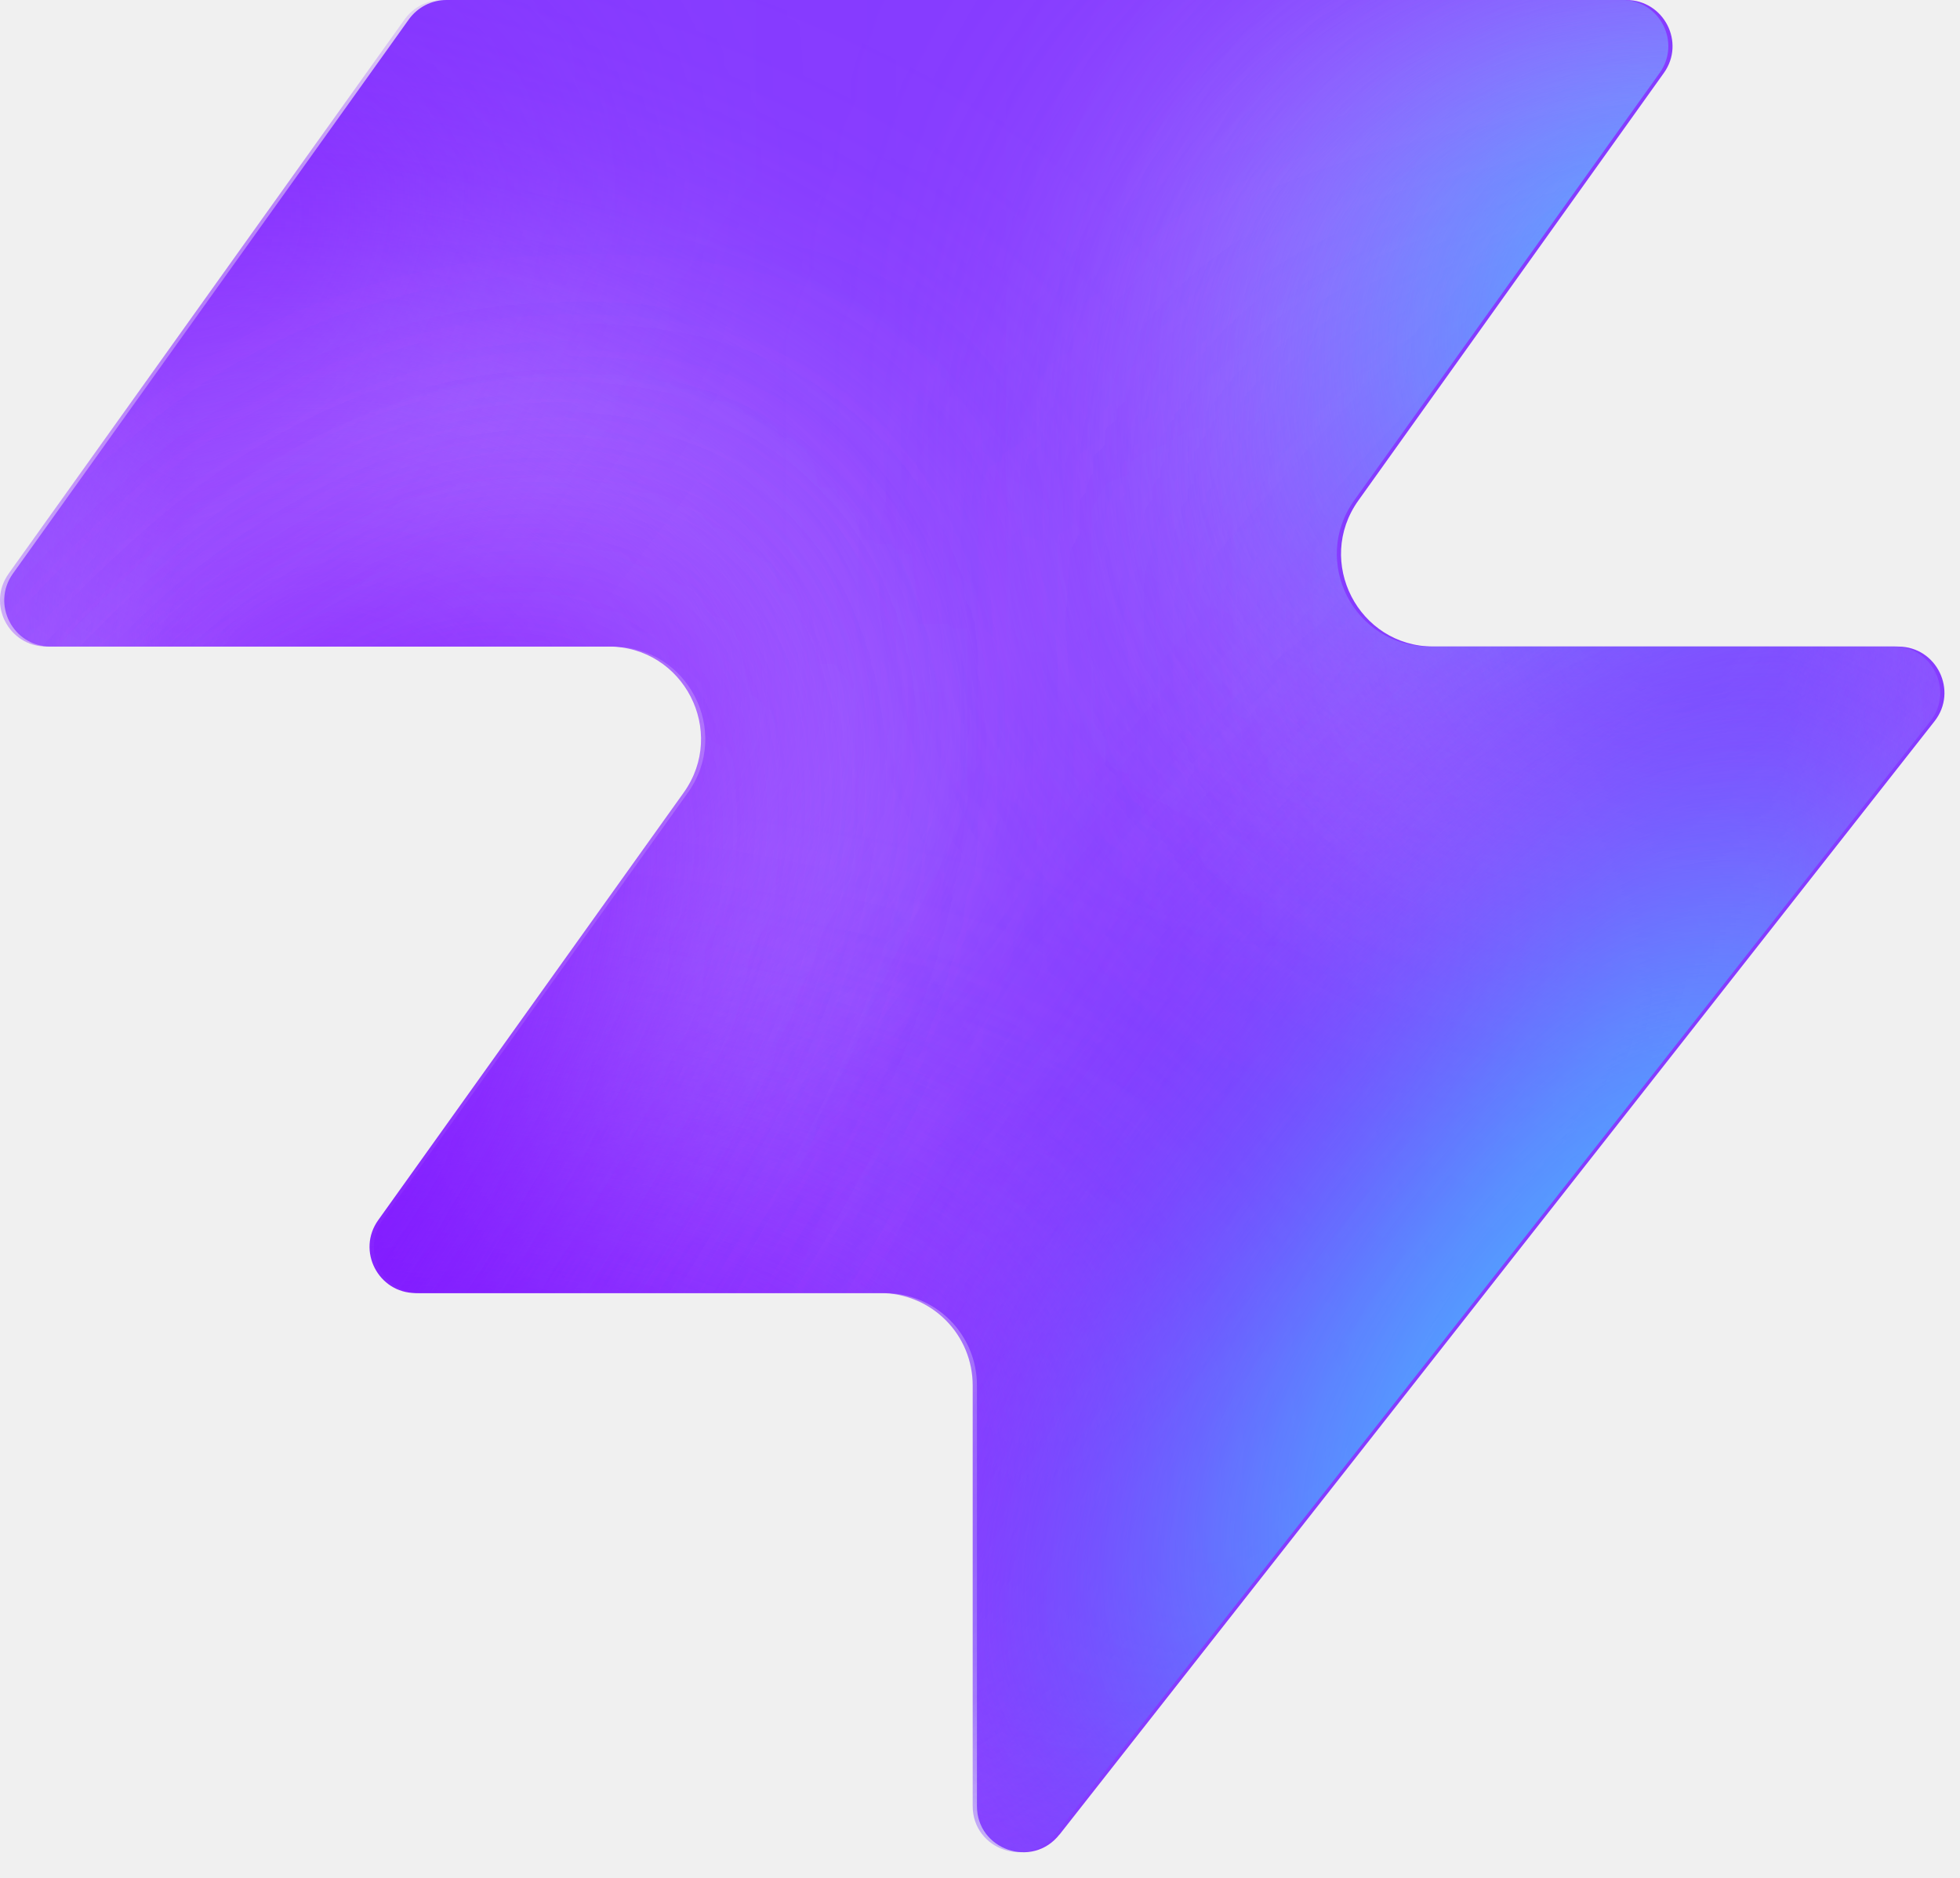
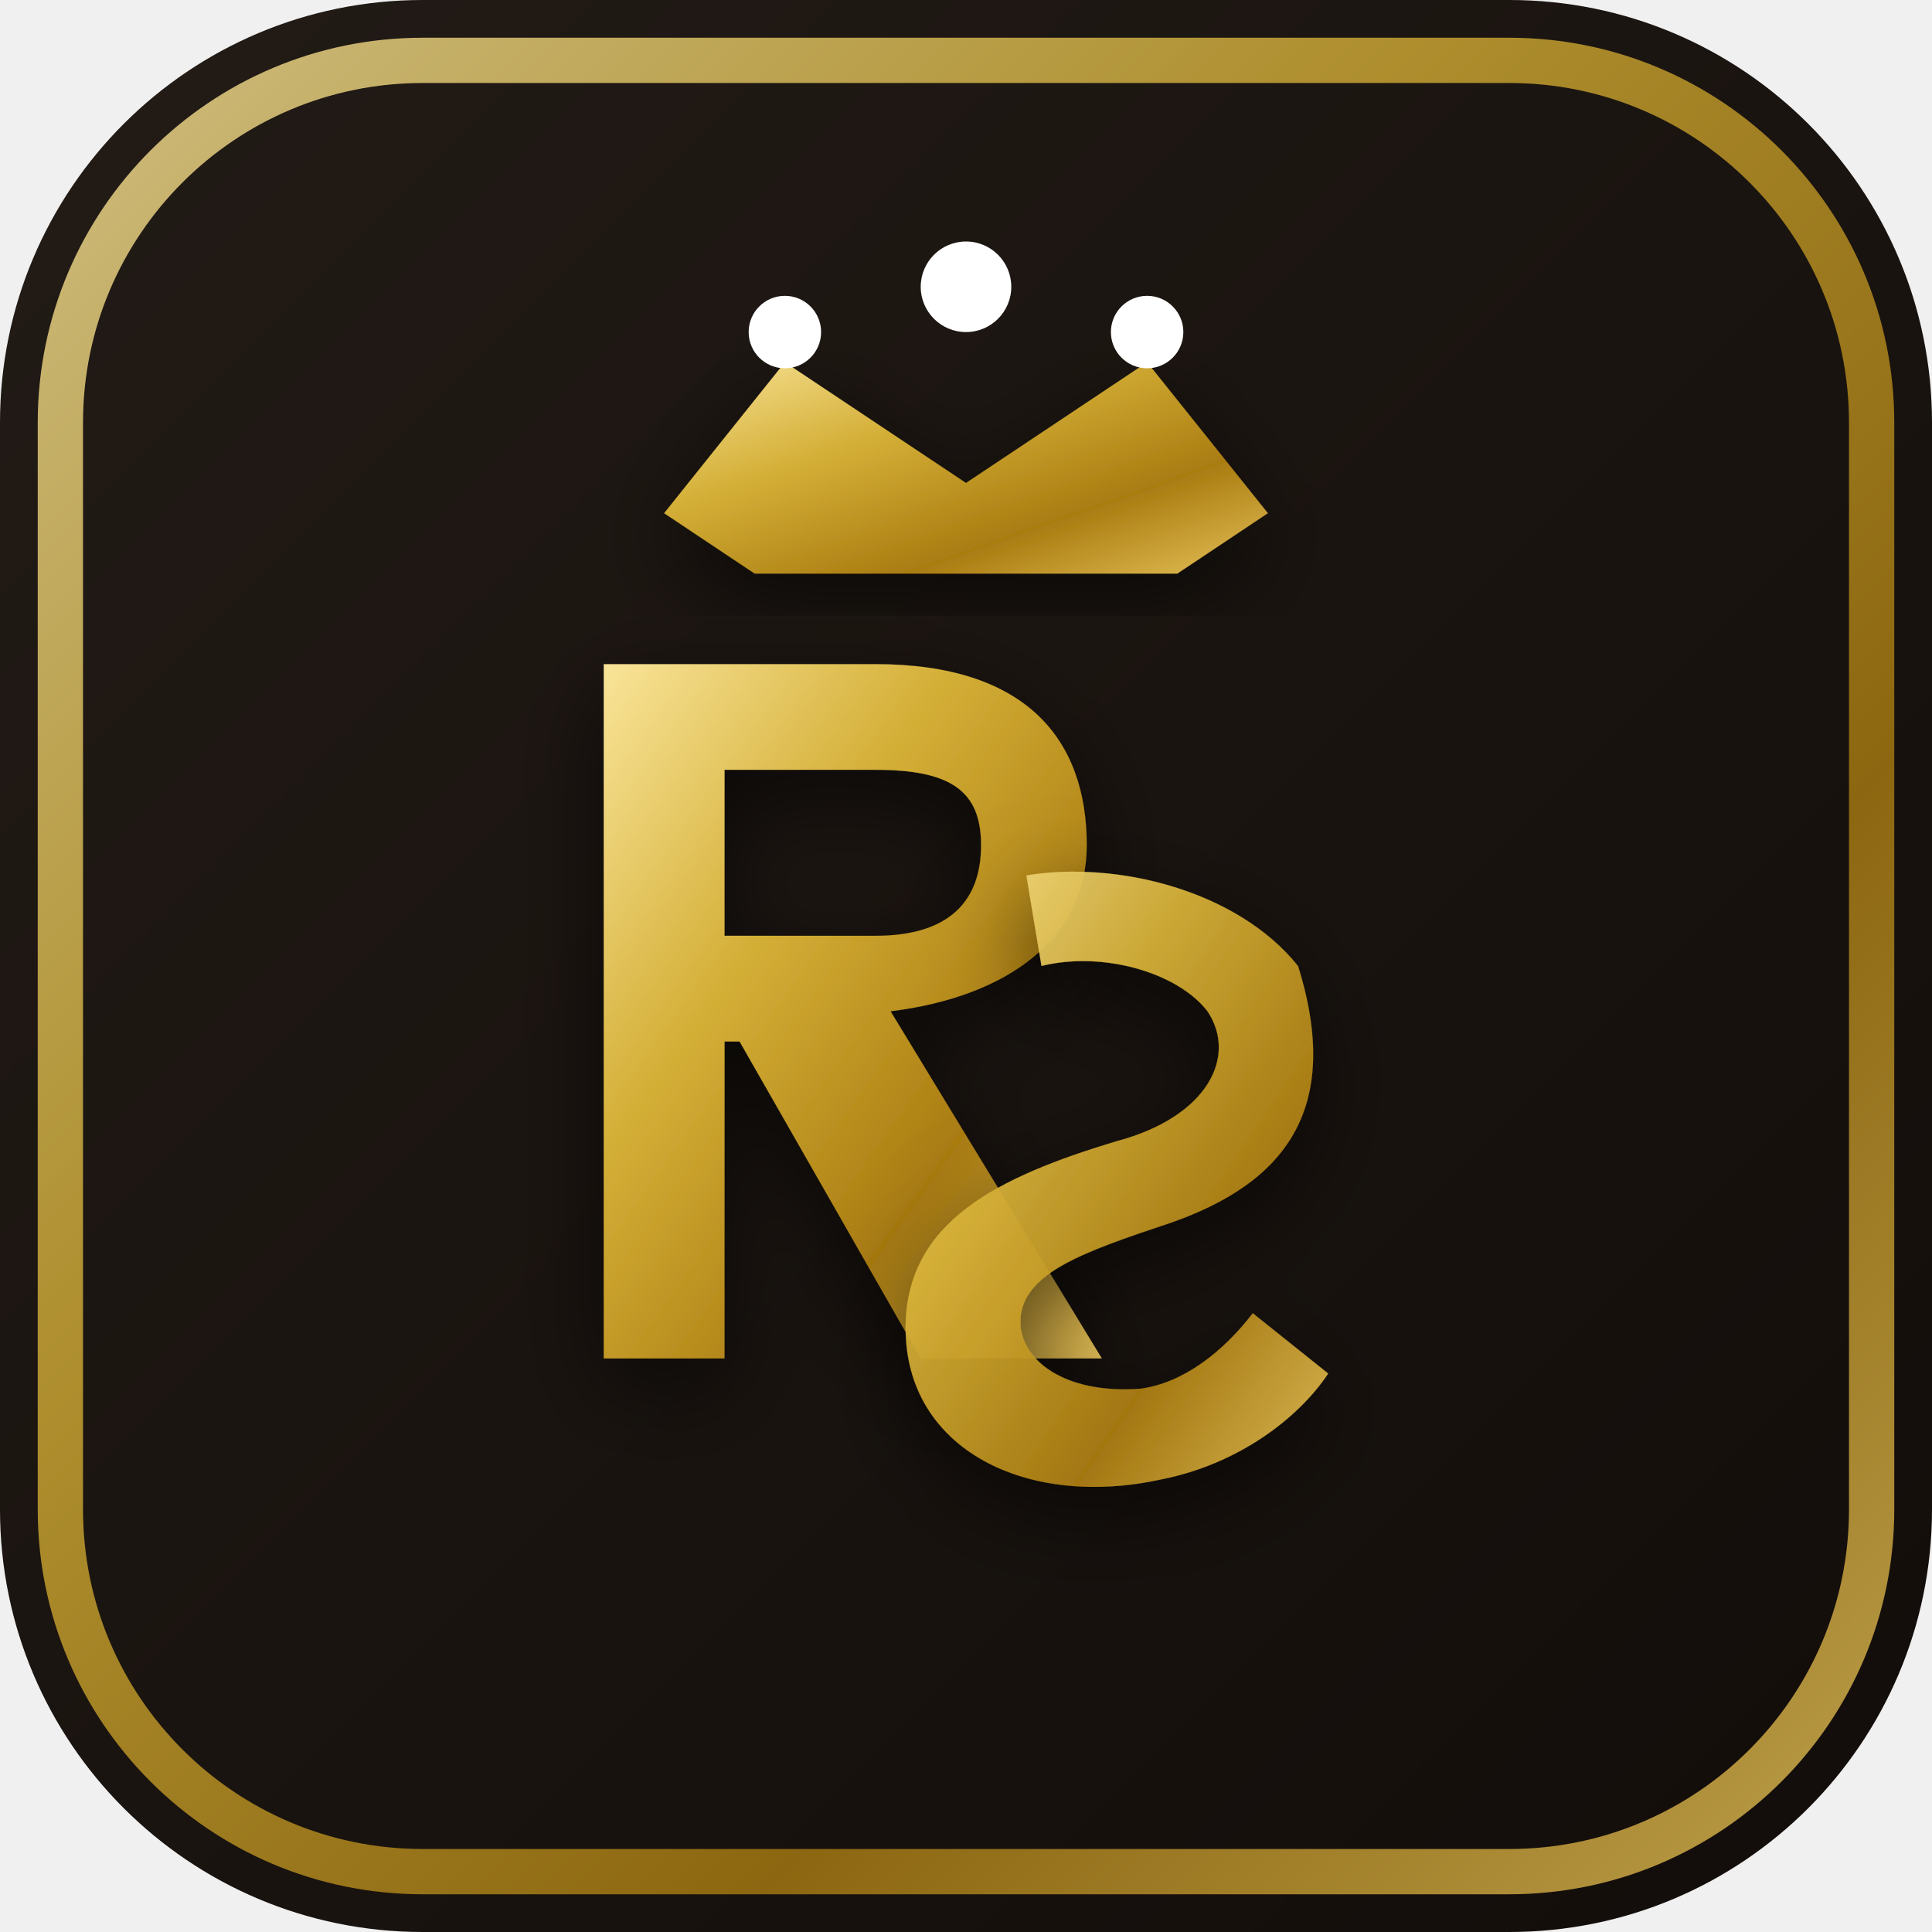
- <svg xmlns="http://www.w3.org/2000/svg" width="48" height="46" fill="none" viewBox="0 0 48 46">
-   <path fill="#863bff" d="M25.946 44.938c-.664.845-2.021.375-2.021-.698V33.937a2.26 2.26 0 0 0-2.262-2.262H10.287c-.92 0-1.456-1.04-.92-1.788l7.48-10.471c1.07-1.497 0-3.578-1.842-3.578H1.237c-.92 0-1.456-1.04-.92-1.788L10.013.474c.214-.297.556-.474.92-.474h28.894c.92 0 1.456 1.04.92 1.788l-7.48 10.471c-1.07 1.498 0 3.579 1.842 3.579h11.377c.943 0 1.473 1.088.89 1.83L25.947 44.94z" style="fill:#863bff;fill:color(display-p3 .525 .23 1);fill-opacity:1" />
-   <mask id="a" width="48" height="46" x="0" y="0" maskUnits="userSpaceOnUse" style="mask-type:alpha">
-     <path fill="#000" d="M25.842 44.938c-.664.844-2.021.375-2.021-.698V33.937a2.26 2.26 0 0 0-2.262-2.262H10.183c-.92 0-1.456-1.04-.92-1.788l7.48-10.471c1.07-1.498 0-3.579-1.842-3.579H1.133c-.92 0-1.456-1.04-.92-1.787L9.91.473c.214-.297.556-.474.92-.474h28.894c.92 0 1.456 1.04.92 1.788l-7.48 10.471c-1.07 1.498 0 3.578 1.842 3.578h11.377c.943 0 1.473 1.088.89 1.832L25.843 44.94z" style="fill:#000;fill-opacity:1" />
-   </mask>
-   <g mask="url(#a)">
-     <g filter="url(#b)">
-       <ellipse cx="5.508" cy="14.704" fill="#ede6ff" rx="5.508" ry="14.704" style="fill:#ede6ff;fill:color(display-p3 .927 .903 1);fill-opacity:1" transform="matrix(.00324 1 1 -.00324 -4.47 31.516)" />
-     </g>
-     <g filter="url(#c)">
-       <ellipse cx="10.399" cy="29.851" fill="#ede6ff" rx="10.399" ry="29.851" style="fill:#ede6ff;fill:color(display-p3 .927 .903 1);fill-opacity:1" transform="matrix(.00324 1 1 -.00324 -39.328 7.883)" />
-     </g>
-     <g filter="url(#d)">
-       <ellipse cx="5.508" cy="30.487" fill="#7e14ff" rx="5.508" ry="30.487" style="fill:#7e14ff;fill:color(display-p3 .492 .077 1);fill-opacity:1" transform="rotate(89.814 -25.913 -14.639)scale(1 -1)" />
-     </g>
-     <g filter="url(#e)">
-       <ellipse cx="5.508" cy="30.599" fill="#7e14ff" rx="5.508" ry="30.599" style="fill:#7e14ff;fill:color(display-p3 .492 .077 1);fill-opacity:1" transform="rotate(89.814 -32.644 -3.334)scale(1 -1)" />
-     </g>
-     <g filter="url(#f)">
-       <ellipse cx="5.508" cy="30.599" fill="#7e14ff" rx="5.508" ry="30.599" style="fill:#7e14ff;fill:color(display-p3 .492 .077 1);fill-opacity:1" transform="matrix(.00324 1 1 -.00324 -34.34 30.47)" />
-     </g>
-     <g filter="url(#g)">
-       <ellipse cx="14.072" cy="22.078" fill="#ede6ff" rx="14.072" ry="22.078" style="fill:#ede6ff;fill:color(display-p3 .927 .903 1);fill-opacity:1" transform="rotate(93.35 24.506 48.493)scale(-1 1)" />
-     </g>
-     <g filter="url(#h)">
-       <ellipse cx="3.47" cy="21.501" fill="#7e14ff" rx="3.47" ry="21.501" style="fill:#7e14ff;fill:color(display-p3 .492 .077 1);fill-opacity:1" transform="rotate(89.009 28.708 47.59)scale(-1 1)" />
-     </g>
-     <g filter="url(#i)">
-       <ellipse cx="3.47" cy="21.501" fill="#7e14ff" rx="3.47" ry="21.501" style="fill:#7e14ff;fill:color(display-p3 .492 .077 1);fill-opacity:1" transform="rotate(89.009 28.708 47.59)scale(-1 1)" />
-     </g>
-     <g filter="url(#j)">
-       <ellipse cx=".387" cy="8.972" fill="#7e14ff" rx="4.407" ry="29.108" style="fill:#7e14ff;fill:color(display-p3 .492 .077 1);fill-opacity:1" transform="rotate(39.51 .387 8.972)" />
-     </g>
-     <g filter="url(#k)">
-       <ellipse cx="47.523" cy="-6.092" fill="#7e14ff" rx="4.407" ry="29.108" style="fill:#7e14ff;fill:color(display-p3 .492 .077 1);fill-opacity:1" transform="rotate(37.892 47.523 -6.092)" />
-     </g>
-     <g filter="url(#l)">
-       <ellipse cx="41.412" cy="6.333" fill="#47bfff" rx="5.971" ry="9.665" style="fill:#47bfff;fill:color(display-p3 .28 .748 1);fill-opacity:1" transform="rotate(37.892 41.412 6.333)" />
-     </g>
-     <g filter="url(#m)">
-       <ellipse cx="-1.879" cy="38.332" fill="#7e14ff" rx="4.407" ry="29.108" style="fill:#7e14ff;fill:color(display-p3 .492 .077 1);fill-opacity:1" transform="rotate(37.892 -1.88 38.332)" />
-     </g>
-     <g filter="url(#n)">
-       <ellipse cx="-1.879" cy="38.332" fill="#7e14ff" rx="4.407" ry="29.108" style="fill:#7e14ff;fill:color(display-p3 .492 .077 1);fill-opacity:1" transform="rotate(37.892 -1.88 38.332)" />
-     </g>
-     <g filter="url(#o)">
-       <ellipse cx="35.651" cy="29.907" fill="#7e14ff" rx="4.407" ry="29.108" style="fill:#7e14ff;fill:color(display-p3 .492 .077 1);fill-opacity:1" transform="rotate(37.892 35.651 29.907)" />
-     </g>
-     <g filter="url(#p)">
-       <ellipse cx="38.418" cy="32.4" fill="#47bfff" rx="5.971" ry="15.297" style="fill:#47bfff;fill:color(display-p3 .28 .748 1);fill-opacity:1" transform="rotate(37.892 38.418 32.4)" />
-     </g>
-   </g>
+ <svg xmlns="http://www.w3.org/2000/svg" viewBox="0 0 64 64" width="64" height="64">
  <defs>
-     <filter id="b" width="60.045" height="41.654" x="-19.77" y="16.149" color-interpolation-filters="sRGB" filterUnits="userSpaceOnUse">
-       <feFlood flood-opacity="0" result="BackgroundImageFix" />
-       <feBlend in="SourceGraphic" in2="BackgroundImageFix" result="shape" />
-       <feGaussianBlur result="effect1_foregroundBlur_2002_17158" stdDeviation="7.659" />
-     </filter>
-     <filter id="c" width="90.34" height="51.437" x="-54.613" y="-7.533" color-interpolation-filters="sRGB" filterUnits="userSpaceOnUse">
-       <feFlood flood-opacity="0" result="BackgroundImageFix" />
-       <feBlend in="SourceGraphic" in2="BackgroundImageFix" result="shape" />
-       <feGaussianBlur result="effect1_foregroundBlur_2002_17158" stdDeviation="7.659" />
-     </filter>
-     <filter id="d" width="79.355" height="29.4" x="-49.64" y="2.03" color-interpolation-filters="sRGB" filterUnits="userSpaceOnUse">
-       <feFlood flood-opacity="0" result="BackgroundImageFix" />
-       <feBlend in="SourceGraphic" in2="BackgroundImageFix" result="shape" />
-       <feGaussianBlur result="effect1_foregroundBlur_2002_17158" stdDeviation="4.596" />
-     </filter>
-     <filter id="e" width="79.579" height="29.4" x="-45.045" y="20.029" color-interpolation-filters="sRGB" filterUnits="userSpaceOnUse">
-       <feFlood flood-opacity="0" result="BackgroundImageFix" />
-       <feBlend in="SourceGraphic" in2="BackgroundImageFix" result="shape" />
-       <feGaussianBlur result="effect1_foregroundBlur_2002_17158" stdDeviation="4.596" />
-     </filter>
-     <filter id="f" width="79.579" height="29.4" x="-43.513" y="21.178" color-interpolation-filters="sRGB" filterUnits="userSpaceOnUse">
-       <feFlood flood-opacity="0" result="BackgroundImageFix" />
-       <feBlend in="SourceGraphic" in2="BackgroundImageFix" result="shape" />
-       <feGaussianBlur result="effect1_foregroundBlur_2002_17158" stdDeviation="4.596" />
-     </filter>
-     <filter id="g" width="74.749" height="58.852" x="15.756" y="-17.901" color-interpolation-filters="sRGB" filterUnits="userSpaceOnUse">
-       <feFlood flood-opacity="0" result="BackgroundImageFix" />
-       <feBlend in="SourceGraphic" in2="BackgroundImageFix" result="shape" />
-       <feGaussianBlur result="effect1_foregroundBlur_2002_17158" stdDeviation="7.659" />
-     </filter>
-     <filter id="h" width="61.377" height="25.362" x="23.548" y="2.284" color-interpolation-filters="sRGB" filterUnits="userSpaceOnUse">
-       <feFlood flood-opacity="0" result="BackgroundImageFix" />
-       <feBlend in="SourceGraphic" in2="BackgroundImageFix" result="shape" />
-       <feGaussianBlur result="effect1_foregroundBlur_2002_17158" stdDeviation="4.596" />
-     </filter>
-     <filter id="i" width="61.377" height="25.362" x="23.548" y="2.284" color-interpolation-filters="sRGB" filterUnits="userSpaceOnUse">
-       <feFlood flood-opacity="0" result="BackgroundImageFix" />
-       <feBlend in="SourceGraphic" in2="BackgroundImageFix" result="shape" />
-       <feGaussianBlur result="effect1_foregroundBlur_2002_17158" stdDeviation="4.596" />
-     </filter>
-     <filter id="j" width="56.045" height="63.649" x="-27.636" y="-22.853" color-interpolation-filters="sRGB" filterUnits="userSpaceOnUse">
-       <feFlood flood-opacity="0" result="BackgroundImageFix" />
-       <feBlend in="SourceGraphic" in2="BackgroundImageFix" result="shape" />
-       <feGaussianBlur result="effect1_foregroundBlur_2002_17158" stdDeviation="4.596" />
-     </filter>
-     <filter id="k" width="54.814" height="64.646" x="20.116" y="-38.415" color-interpolation-filters="sRGB" filterUnits="userSpaceOnUse">
-       <feFlood flood-opacity="0" result="BackgroundImageFix" />
-       <feBlend in="SourceGraphic" in2="BackgroundImageFix" result="shape" />
-       <feGaussianBlur result="effect1_foregroundBlur_2002_17158" stdDeviation="4.596" />
-     </filter>
-     <filter id="l" width="33.541" height="35.313" x="24.641" y="-11.323" color-interpolation-filters="sRGB" filterUnits="userSpaceOnUse">
-       <feFlood flood-opacity="0" result="BackgroundImageFix" />
-       <feBlend in="SourceGraphic" in2="BackgroundImageFix" result="shape" />
-       <feGaussianBlur result="effect1_foregroundBlur_2002_17158" stdDeviation="4.596" />
-     </filter>
-     <filter id="m" width="54.814" height="64.646" x="-29.286" y="6.009" color-interpolation-filters="sRGB" filterUnits="userSpaceOnUse">
-       <feFlood flood-opacity="0" result="BackgroundImageFix" />
-       <feBlend in="SourceGraphic" in2="BackgroundImageFix" result="shape" />
-       <feGaussianBlur result="effect1_foregroundBlur_2002_17158" stdDeviation="4.596" />
-     </filter>
-     <filter id="n" width="54.814" height="64.646" x="-29.286" y="6.009" color-interpolation-filters="sRGB" filterUnits="userSpaceOnUse">
-       <feFlood flood-opacity="0" result="BackgroundImageFix" />
-       <feBlend in="SourceGraphic" in2="BackgroundImageFix" result="shape" />
-       <feGaussianBlur result="effect1_foregroundBlur_2002_17158" stdDeviation="4.596" />
-     </filter>
-     <filter id="o" width="54.814" height="64.646" x="8.244" y="-2.416" color-interpolation-filters="sRGB" filterUnits="userSpaceOnUse">
-       <feFlood flood-opacity="0" result="BackgroundImageFix" />
-       <feBlend in="SourceGraphic" in2="BackgroundImageFix" result="shape" />
-       <feGaussianBlur result="effect1_foregroundBlur_2002_17158" stdDeviation="4.596" />
-     </filter>
-     <filter id="p" width="39.409" height="43.623" x="18.713" y="10.588" color-interpolation-filters="sRGB" filterUnits="userSpaceOnUse">
-       <feFlood flood-opacity="0" result="BackgroundImageFix" />
-       <feBlend in="SourceGraphic" in2="BackgroundImageFix" result="shape" />
-       <feGaussianBlur result="effect1_foregroundBlur_2002_17158" stdDeviation="4.596" />
+     <linearGradient id="goldGrad" x1="0%" y1="0%" x2="100%" y2="100%">
+       <stop offset="0%" stop-color="#F9E498" />
+       <stop offset="35%" stop-color="#D4AF37" />
+       <stop offset="70%" stop-color="#AA7C11" />
+       <stop offset="100%" stop-color="#E5C158" />
+     </linearGradient>
+     <linearGradient id="darkBg" x1="0%" y1="0%" x2="100%" y2="100%">
+       <stop offset="0%" stop-color="#221B16" />
+       <stop offset="100%" stop-color="#120D0A" />
+     </linearGradient>
+     <filter id="glow" x="-20%" y="-20%" width="140%" height="140%">
+       <feDropShadow dx="0" dy="1" stdDeviation="1.5" flood-color="#000000" flood-opacity="0.6" />
    </filter>
  </defs>
+   <rect width="64" height="64" rx="14" fill="url(#darkBg)" />
+   <rect x="2" y="2" width="60" height="60" rx="12" fill="none" stroke="url(#goldGrad)" stroke-width="1.5" stroke-opacity="0.8" />
+   <path d="M22 17 L26 12 L32 16 L38 12 L42 17 L39 19 L25 19 Z" fill="url(#goldGrad)" filter="url(#glow)" />
+   <circle cx="26" cy="11" r="1.2" fill="#FFF" />
+   <circle cx="32" cy="9.5" r="1.5" fill="#FFF" />
+   <circle cx="38" cy="11" r="1.2" fill="#FFF" />
+   <path d="M20 22 H29 C34 22 36 24.5 36 28 C36 31 33.5 33 29.5 33.5 L36.5 45 H30.5 L24.5 34.5 H24 V45 H20 V22 Z M24 25.5 V31 H29 C31.5 31 32.5 29.8 32.5 28 C32.5 26.2 31.5 25.5 29 25.5 H24 Z" fill="url(#goldGrad)" filter="url(#glow)" />
+   <path d="M43 32 C41 29.5 37 28.5 34 29 L34.5 32 C36.5 31.5 39 32.2 40 33.5 C41 35 40 37 37 37.8 C33 39 30 40.5 30 44 C30 48 34 50 38.5 49 C41 48.5 43 47 44 45.5 L41.5 43.5 C40.5 44.8 39.2 45.8 37.8 46 C35.2 46.2 33.8 45 33.8 43.8 C33.8 42.2 35.8 41.5 38.8 40.5 C42.5 39.2 44.5 36.8 43 32 Z" fill="url(#goldGrad)" opacity="0.95" filter="url(#glow)" />
</svg>
